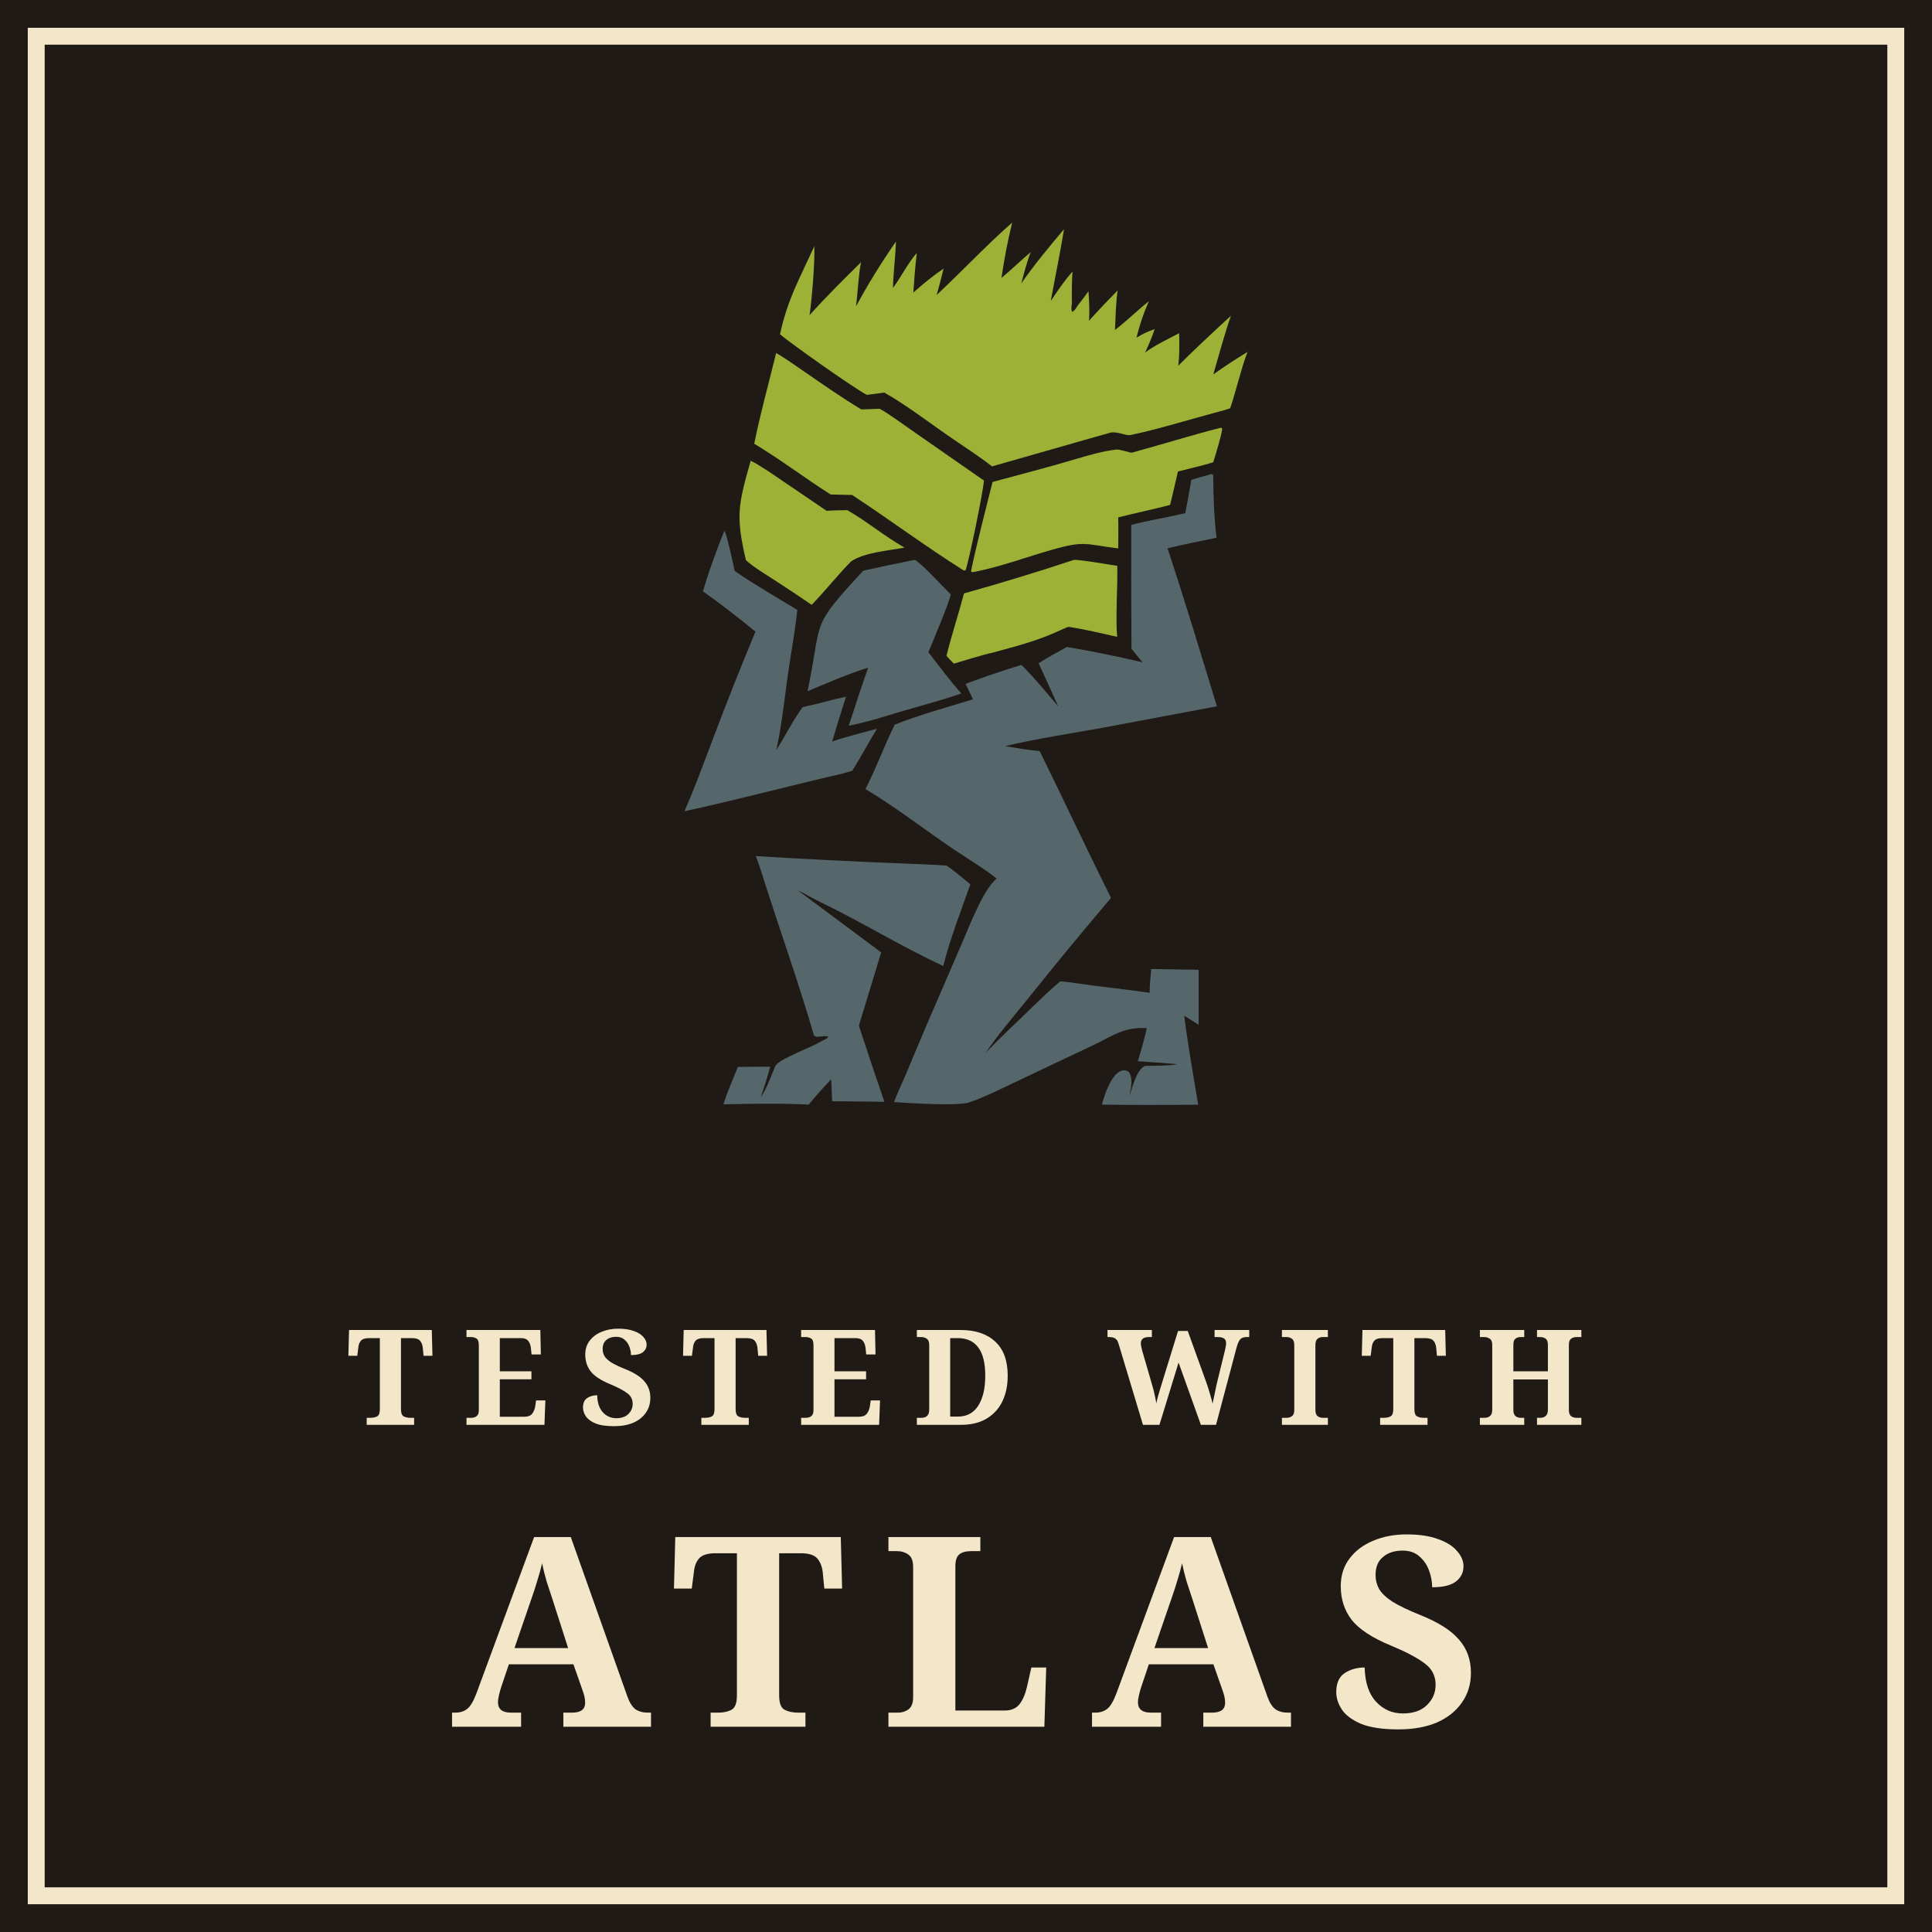
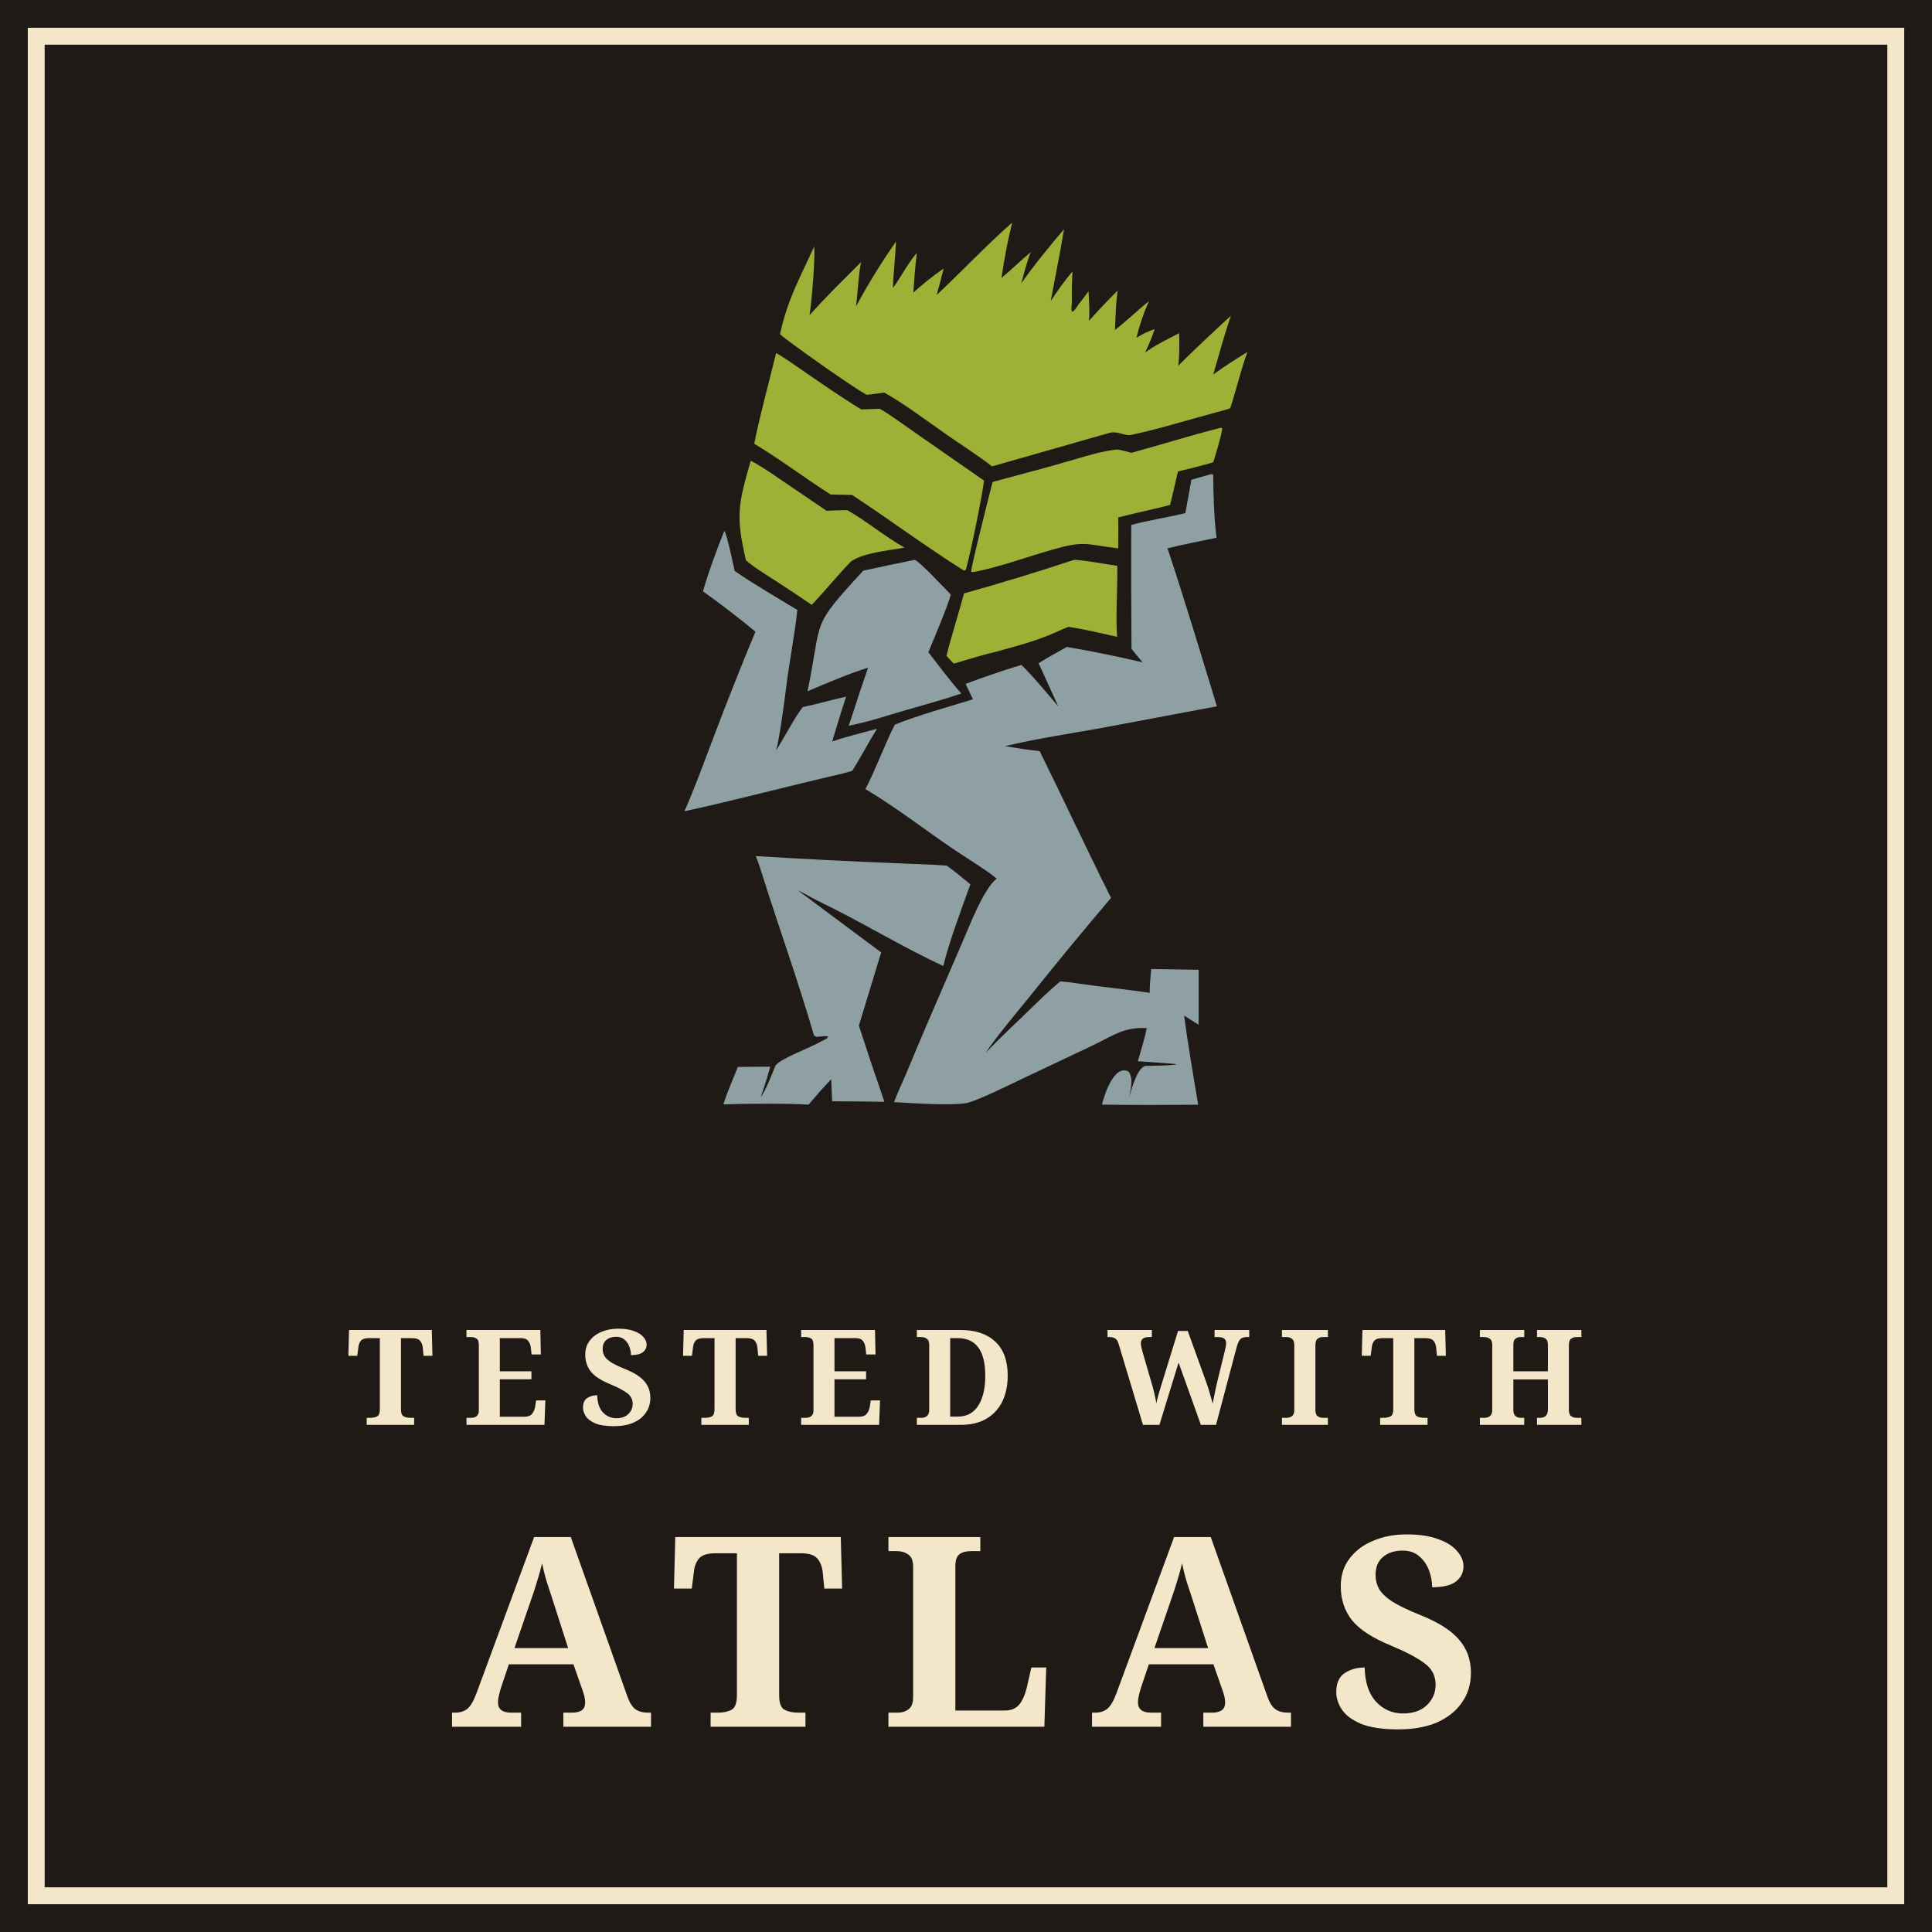
<svg xmlns="http://www.w3.org/2000/svg" width="160.00" height="160.00" viewBox="0 0 160.00 160.00" version="1.1" id="svg11">
  <defs id="defs11" />
  <rect width="160.0" height="160.0" fill="#1F1A15" id="rect1" />
  <rect x="3" y="3" width="154.0" height="154.0" fill="none" stroke="#F3E6C9" stroke-width="1.4" id="rect2" />
  <g transform="translate(54.46,16.00) scale(0.15294) translate(-348.00,-255.00)" id="g10">
-     <path fill="#56676B" d="M647.946 407.088L648.847 407.485C648.94 418.621 649.275 430.506 650.663 441.555C641.698 443.485 633.028 445.054 624.108 447.306C633.271 474.823 642.334 504.989 650.841 532.842L589.033 544.459C571.889 547.53 552.876 550.41 536.122 554.417C542.194 555.444 548.8 556.515 554.897 557.124C567.962 583.577 580.232 609.996 593.528 636.59C578.371 654.423 563.481 672.482 548.864 690.76C542.351 698.815 530.985 712.267 525.654 720.496C534.686 710.975 544.266 702.309 553.615 693.11C557.641 689.149 561.743 685.42 566.054 681.771C568.61 681.97 571.341 682.303 573.881 682.68C587.364 684.684 600.968 685.988 614.444 687.976C614.401 684.08 614.959 679.055 615.29 675.09L640.975 675.508L640.968 705.307L633.147 700.361C635.064 715.581 638.17 733.363 640.727 748.589C623.062 748.708 606.326 748.809 588.6 748.514C589.889 743.222 595.367 726.258 603.118 730.727C605.724 734.757 604.241 739.591 603.38 744.156C604.983 739.436 607.366 729.537 611.891 727.569C613.99 727.518 628.31 727.394 629.091 726.624C621.822 725.884 615.284 725.588 608.053 725.024C609.767 719.135 611.653 713.094 612.902 707.104C600.645 706.367 594.64 711.152 584.066 716.263L544.826 734.822C538.961 737.604 520.233 746.898 514.977 747.732C506.11 749.139 485.899 747.746 476.081 747.161C477.166 743.683 480.779 736.085 482.326 732.414C486.49 722.349 490.72 712.311 495.016 702.301L512.993 660.701C516.929 651.666 524.471 631.73 531.584 626.183C528.244 622.974 513.578 613.817 508.714 610.544C492.989 599.96 476.692 587.22 460.526 577.667C466.193 566.823 470.738 554.034 476.421 542.782C488.316 537.873 506.08 532.991 518.758 529.046L514.789 520.703C524.742 516.952 534.814 513.524 544.988 510.423C551.379 516.611 559.018 525.967 564.994 532.926L554.315 509.521C559.057 506.476 564.642 503.493 569.594 500.705C583.358 503.04 597.042 505.821 610.626 509.044C608.586 506.618 606.579 504.165 604.606 501.685C604.434 479.333 604.388 456.979 604.468 434.626C612.991 432.295 624.609 430.454 633.773 428.234L637.038 410.188C640.479 409.104 644.438 408.082 647.946 407.088Z" id="path2" />
+     <path fill="#8FA0A5" d="M647.946 407.088L648.847 407.485C648.94 418.621 649.275 430.506 650.663 441.555C641.698 443.485 633.028 445.054 624.108 447.306C633.271 474.823 642.334 504.989 650.841 532.842L589.033 544.459C571.889 547.53 552.876 550.41 536.122 554.417C542.194 555.444 548.8 556.515 554.897 557.124C567.962 583.577 580.232 609.996 593.528 636.59C578.371 654.423 563.481 672.482 548.864 690.76C542.351 698.815 530.985 712.267 525.654 720.496C534.686 710.975 544.266 702.309 553.615 693.11C557.641 689.149 561.743 685.42 566.054 681.771C568.61 681.97 571.341 682.303 573.881 682.68C587.364 684.684 600.968 685.988 614.444 687.976C614.401 684.08 614.959 679.055 615.29 675.09L640.975 675.508L640.968 705.307L633.147 700.361C635.064 715.581 638.17 733.363 640.727 748.589C623.062 748.708 606.326 748.809 588.6 748.514C589.889 743.222 595.367 726.258 603.118 730.727C605.724 734.757 604.241 739.591 603.38 744.156C604.983 739.436 607.366 729.537 611.891 727.569C613.99 727.518 628.31 727.394 629.091 726.624C621.822 725.884 615.284 725.588 608.053 725.024C609.767 719.135 611.653 713.094 612.902 707.104C600.645 706.367 594.64 711.152 584.066 716.263L544.826 734.822C538.961 737.604 520.233 746.898 514.977 747.732C506.11 749.139 485.899 747.746 476.081 747.161C477.166 743.683 480.779 736.085 482.326 732.414C486.49 722.349 490.72 712.311 495.016 702.301L512.993 660.701C516.929 651.666 524.471 631.73 531.584 626.183C528.244 622.974 513.578 613.817 508.714 610.544C492.989 599.96 476.692 587.22 460.526 577.667C466.193 566.823 470.738 554.034 476.421 542.782C488.316 537.873 506.08 532.991 518.758 529.046L514.789 520.703C524.742 516.952 534.814 513.524 544.988 510.423C551.379 516.611 559.018 525.967 564.994 532.926L554.315 509.521C559.057 506.476 564.642 503.493 569.594 500.705C583.358 503.04 597.042 505.821 610.626 509.044C608.586 506.618 606.579 504.165 604.606 501.685C604.434 479.333 604.388 456.979 604.468 434.626C612.991 432.295 624.609 430.454 633.773 428.234L637.038 410.188C640.479 409.104 644.438 408.082 647.946 407.088Z" id="path2" />
    <path fill="#9DB136" d="M539.993 270.92C537.576 280.81 535.647 290.812 534.212 300.89C539.653 296.354 544.616 291.456 550.063 286.894C547.895 292.332 546.46 298.182 544.919 303.844C551.391 294.445 560.77 283.077 568.082 274.493C565.997 287.32 563.231 300.516 560.892 313.366C564.476 308.021 568.383 302.209 572.661 297.435C572.359 301.761 572.172 310.124 572.35 314.408C572.198 315.967 571.741 318.058 572.516 319.254C573.868 318.681 575.072 316.448 575.967 315.123C576.496 314.72 580.625 309.052 581.324 308.112C581.644 313.38 582.008 318.831 581.577 324.091C586.618 318.492 591.799 313.022 597.115 307.685C596.145 313.711 595.951 322.828 595.656 329.066C601.917 324.261 607.703 318.529 613.988 313.522C610.88 320.625 609.195 325.882 607.279 333.262C611.157 330.93 612.991 330.1 617.195 328.563C615.467 333.559 614.177 336.529 611.972 341.295C616.738 337.607 624.911 333.669 630.417 330.812C630.534 336.394 630.676 342.956 629.905 348.449C638.821 339.482 649.129 329.95 658.458 321.347C655.18 330.622 651.662 343.558 648.905 353.128C655.363 348.475 660.613 345.182 667.44 340.936C664.326 348.703 661.109 362.551 658.033 371.466C655.8 372.269 653.207 372.955 650.875 373.57C635.323 377.676 619.822 382.654 604.088 385.944C601.429 386.5 596.713 383.684 592.966 384.722C586.426 386.532 579.728 388.491 573.208 390.332L529.075 402.932C522.675 397.806 511.952 390.915 504.914 386.023C494.556 378.823 481.557 368.975 470.729 362.96C467.598 363.425 464.458 363.83 461.312 364.174C456.04 361.835 418.032 334.915 414.284 331.362C418.396 312.354 424.873 301.312 432.826 283.749C433.301 291.544 431.496 312.991 430.277 321.057C439.142 311.149 448.748 301.673 458.204 292.329C456.854 297.897 456.333 309.709 455.435 316.276C461.978 304.186 469.199 292.475 477.064 281.2C476.781 289.463 475.669 297.849 475.431 306.346C479.868 300.345 483.3 293.236 488.349 287.341C487.481 294.807 486.962 301.277 486.469 308.806C491.963 303.937 496.846 299.944 502.88 295.787C501.725 300.587 500.468 305.361 499.11 310.107C512.682 297.43 526.422 282.783 539.993 270.92Z" id="path3" />
-     <path fill="#56676B" d="M401.164 613.951C426.564 615.508 451.98 616.798 477.407 617.821C486.21 618.26 495.848 618.393 504.543 619.107C508.885 622.129 513.247 625.871 517.362 629.248C512.814 641.914 505.744 660.651 502.69 673.45C479.957 662.974 457.713 649.158 435.05 638.324C431.318 636.539 427.63 634.193 423.922 632.475L469.065 666.103L456.979 705.77C461.468 719.555 466.081 733.3 470.815 747.003C461.383 746.835 451.95 746.745 442.517 746.734L441.998 734.816C437.76 739.239 433.683 743.813 429.775 748.529C416.118 747.766 397.634 747.989 383.649 748.381C385.516 742.065 388.955 734.424 391.479 728.13C397.312 728.039 403.146 727.995 408.98 727.998C407.329 733.953 405.937 738.581 403.845 744.388C406.371 741.465 410.16 731.419 411.813 727.426C414.727 723.35 430.51 717.925 436.558 714.258C438.078 713.541 439.355 713.126 440.444 711.873C439.19 711.156 438.425 711.515 436.685 711.603C434.21 711.764 434.353 712.173 432.69 711.107C424.18 681.743 413.655 652.631 404.483 623.438C403.549 620.464 402.358 616.818 401.164 613.951Z" id="path4" />
+     <path fill="#8FA0A5" d="M401.164 613.951C426.564 615.508 451.98 616.798 477.407 617.821C486.21 618.26 495.848 618.393 504.543 619.107C508.885 622.129 513.247 625.871 517.362 629.248C512.814 641.914 505.744 660.651 502.69 673.45C479.957 662.974 457.713 649.158 435.05 638.324C431.318 636.539 427.63 634.193 423.922 632.475L469.065 666.103L456.979 705.77C461.468 719.555 466.081 733.3 470.815 747.003C461.383 746.835 451.95 746.745 442.517 746.734L441.998 734.816C437.76 739.239 433.683 743.813 429.775 748.529C416.118 747.766 397.634 747.989 383.649 748.381C385.516 742.065 388.955 734.424 391.479 728.13C397.312 728.039 403.146 727.995 408.98 727.998C407.329 733.953 405.937 738.581 403.845 744.388C406.371 741.465 410.16 731.419 411.813 727.426C414.727 723.35 430.51 717.925 436.558 714.258C438.078 713.541 439.355 713.126 440.444 711.873C439.19 711.156 438.425 711.515 436.685 711.603C434.21 711.764 434.353 712.173 432.69 711.107C424.18 681.743 413.655 652.631 404.483 623.438C403.549 620.464 402.358 616.818 401.164 613.951Z" id="path4" />
    <path fill="#9DB136" d="M412.173 341.603C414.834 342.749 424.843 349.846 427.769 351.855C437.997 358.876 447.611 365.636 458.274 372.072L468.277 371.743C472.503 373.932 483.14 381.679 487.696 384.85L524.743 410.621C524.127 417.306 516.785 453.485 514.759 459.184L513.781 459.289C493.891 446.86 473.269 431.473 453.317 418.41L441.706 418.151C427.736 409.319 414.932 399.426 400.313 390.658C403.815 373.521 408.076 358.396 412.173 341.603Z" id="path5" />
-     <path fill="#56676B" d="M384.152 437.83C385.526 439.581 388.938 456.006 389.741 459.55C399.459 466.365 413.309 474.339 423.655 480.676C422.321 493.545 419.33 508.739 417.717 521.845C416.744 529.753 414.097 549.751 412.181 556.713C416.374 550.084 422.183 538.965 426.567 533.266C434.526 531.643 442.112 529.3 450.034 527.62C447.433 535.694 444.926 543.799 442.514 551.932C449.019 549.553 459.829 546.911 466.789 544.993C462.176 552.448 458.202 560.181 453.39 567.763L448.375 569.216C419.864 575.724 390.935 583.537 362.543 589.667C368.15 576.993 373.671 561.767 378.613 548.764C385.76 529.866 393.216 511.086 400.977 492.432C393.743 486.342 380.323 475.998 372.583 470.603C374.965 461.842 380.665 446.189 384.152 437.83Z" id="path6" />
+     <path fill="#8FA0A5" d="M384.152 437.83C385.526 439.581 388.938 456.006 389.741 459.55C399.459 466.365 413.309 474.339 423.655 480.676C422.321 493.545 419.33 508.739 417.717 521.845C416.744 529.753 414.097 549.751 412.181 556.713C416.374 550.084 422.183 538.965 426.567 533.266C434.526 531.643 442.112 529.3 450.034 527.62C447.433 535.694 444.926 543.799 442.514 551.932C449.019 549.553 459.829 546.911 466.789 544.993C462.176 552.448 458.202 560.181 453.39 567.763L448.375 569.216C419.864 575.724 390.935 583.537 362.543 589.667C368.15 576.993 373.671 561.767 378.613 548.764C385.76 529.866 393.216 511.086 400.977 492.432C393.743 486.342 380.323 475.998 372.583 470.603C374.965 461.842 380.665 446.189 384.152 437.83Z" id="path6" />
    <path fill="#9DB136" d="M652.697 382.055L653.362 382.03L653.755 382.715C652.864 387.875 650.469 395.502 648.89 400.667C643.951 402.346 635.166 404.267 629.752 405.695C628.289 411.811 627.085 417.642 625.503 423.804C616.292 426.241 606.712 428.159 597.403 430.555C597.573 435.996 597.443 441.858 597.421 447.333C579.579 445.173 579.597 442.937 561.493 448.091C548.46 451.802 531.961 457.82 519.056 460.113C518.412 460.241 518.838 460.199 517.777 459.994C517.417 458.458 528.234 415.84 529.39 411.358C544.519 407.237 559.687 403.379 574.724 398.874C581.697 396.784 589.16 394.646 596.371 393.82C597.868 393.649 602.856 395.122 604.532 395.569C620.736 391.149 636.21 386.288 652.697 382.055Z" id="path7" />
-     <path fill="#56676B" d="M486.635 453.639L487.363 453.607C490.652 455.147 503.189 468.767 506.776 472.317C504.573 480.16 497.878 495.448 494.625 503.58C500.121 510.629 506.586 519.362 512.47 525.896C499.274 530.439 485.31 533.856 471.975 538.033C465.374 540.101 458.244 541.993 451.471 543.377L453.378 537.679C456.137 529.065 459.001 520.485 461.969 511.941C452.285 514.845 438.547 520.723 429.187 524.688C437.537 484.628 430.138 491.093 459.371 459.39C468.445 457.409 477.534 455.492 486.635 453.639Z" id="path8" />
+     <path fill="#8FA0A5" d="M486.635 453.639L487.363 453.607C490.652 455.147 503.189 468.767 506.776 472.317C504.573 480.16 497.878 495.448 494.625 503.58C500.121 510.629 506.586 519.362 512.47 525.896C499.274 530.439 485.31 533.856 471.975 538.033C465.374 540.101 458.244 541.993 451.471 543.377L453.378 537.679C456.137 529.065 459.001 520.485 461.969 511.941C452.285 514.845 438.547 520.723 429.187 524.688C437.537 484.628 430.138 491.093 459.371 459.39C468.445 457.409 477.534 455.492 486.635 453.639Z" id="path8" />
    <path fill="#9DB136" d="M398.414 399.869C403.295 402.243 410.499 407.297 415.096 410.407L439.513 426.979C443.281 426.725 446.911 426.688 450.686 426.631C459.951 431.732 471.242 441.027 481.691 446.9C473.249 448.542 459.691 449.544 452.766 454.388C445.83 461.382 438.721 470.385 431.444 477.905C424.755 473.314 417.998 468.823 411.175 464.432C406.88 461.643 399.383 457.081 395.816 453.714C390.259 429.742 391.584 423.86 398.414 399.869Z" id="path9" />
    <path fill="#9DB136" d="M573.4 453.57C576.686 453.304 592.348 456.163 596.925 456.785C597.165 467.774 595.892 485.219 596.864 495.226C588.588 493.426 578.594 490.935 570.401 489.82C568.304 490.615 565.96 491.678 563.906 492.616C552.789 497.694 540.901 500.61 529.149 503.854C524.62 504.734 513.443 508.305 508.438 509.717C507.137 508.566 505.622 506.811 504.421 505.501C507.165 494.373 510.963 482.949 513.906 471.709C533.878 466.134 553.715 460.086 573.4 453.57Z" id="path10" />
  </g>
  <path d="m 30.369,118 v -0.583 h 0.308 q 0.341,0 0.561,-0.121 0.22,-0.121 0.22,-0.594 v -5.885 h -0.88 q -0.495,0 -0.682,0.209 -0.187,0.209 -0.22,0.572 l -0.088,0.682 h -0.737 l 0.055,-2.134 h 6.853 l 0.055,2.134 h -0.737 l -0.066,-0.682 q -0.044,-0.363 -0.231,-0.572 -0.187,-0.209 -0.682,-0.209 h -0.891 v 5.885 q 0,0.473 0.22,0.594 0.231,0.121 0.561,0.121 h 0.308 V 118 Z m 8.263,0 v -0.583 h 0.385 q 0.286,0 0.462,-0.143 0.176,-0.143 0.176,-0.484 v -5.379 q 0,-0.451 -0.198,-0.561 -0.187,-0.121 -0.451,-0.121 h -0.374 v -0.583 h 6.116 l 0.044,2.024 h -0.77 l -0.055,-0.517 q -0.044,-0.407 -0.231,-0.616 -0.176,-0.22 -0.605,-0.22 h -1.738 v 2.75 h 2.618 v 0.66 h -2.618 v 3.102 h 2.035 q 0.429,0 0.627,-0.231 0.198,-0.242 0.264,-0.605 l 0.077,-0.517 h 0.77 l -0.077,2.024 z m 12.223,0.11 q -0.979,0 -1.551,-0.231 -0.561,-0.242 -0.792,-0.594 -0.231,-0.352 -0.231,-0.715 0,-0.561 0.352,-0.792 0.352,-0.231 0.825,-0.231 0.022,0.935 0.473,1.419 0.451,0.484 1.111,0.484 0.638,0 0.99,-0.341 0.363,-0.352 0.363,-0.847 0,-0.561 -0.462,-0.891 -0.451,-0.341 -1.375,-0.726 -1.155,-0.473 -1.628,-1.056 -0.462,-0.594 -0.462,-1.408 0,-0.671 0.363,-1.144 0.363,-0.484 0.979,-0.737 0.616,-0.264 1.386,-0.264 0.792,0 1.309,0.198 0.528,0.187 0.781,0.495 0.264,0.297 0.264,0.627 0,0.385 -0.308,0.627 -0.308,0.242 -0.99,0.242 0,-0.352 -0.132,-0.704 -0.132,-0.352 -0.407,-0.583 -0.264,-0.231 -0.682,-0.231 -0.506,0 -0.814,0.264 -0.308,0.253 -0.308,0.748 0,0.308 0.143,0.572 0.154,0.264 0.55,0.528 0.407,0.253 1.144,0.55 1.133,0.451 1.617,1.023 0.495,0.561 0.495,1.375 0,0.704 -0.374,1.232 -0.363,0.528 -1.034,0.825 -0.671,0.286 -1.595,0.286 z M 58.084,118 v -0.583 h 0.308 q 0.341,0 0.561,-0.121 0.22,-0.121 0.22,-0.594 v -5.885 h -0.88 q -0.495,0 -0.682,0.209 -0.187,0.209 -0.22,0.572 l -0.088,0.682 h -0.737 l 0.055,-2.134 h 6.853 l 0.055,2.134 h -0.737 l -0.066,-0.682 q -0.044,-0.363 -0.231,-0.572 -0.187,-0.209 -0.682,-0.209 h -0.891 v 5.885 q 0,0.473 0.22,0.594 0.231,0.121 0.561,0.121 h 0.308 V 118 Z m 8.263,0 v -0.583 h 0.385 q 0.286,0 0.462,-0.143 0.176,-0.143 0.176,-0.484 v -5.379 q 0,-0.451 -0.198,-0.561 -0.187,-0.121 -0.451,-0.121 h -0.374 v -0.583 h 6.116 l 0.044,2.024 h -0.77 l -0.055,-0.517 q -0.044,-0.407 -0.231,-0.616 -0.176,-0.22 -0.605,-0.22 h -1.738 v 2.75 h 2.618 v 0.66 h -2.618 v 3.102 h 2.035 q 0.429,0 0.627,-0.231 0.198,-0.242 0.264,-0.605 l 0.077,-0.517 h 0.77 l -0.077,2.024 z m 9.583,0 v -0.583 h 0.396 q 0.275,0 0.451,-0.154 0.176,-0.165 0.176,-0.528 v -5.346 q 0,-0.385 -0.198,-0.517 -0.187,-0.143 -0.473,-0.143 h -0.352 v -0.583 h 3.641 q 1.815,0 2.849,0.957 1.034,0.957 1.034,2.827 0,1.199 -0.44,2.123 -0.44,0.913 -1.309,1.43 -0.858,0.517 -2.134,0.517 z m 3.377,-0.682 q 1.133,0 1.705,-0.902 0.583,-0.913 0.583,-2.486 0,-1.573 -0.583,-2.343 -0.572,-0.77 -1.694,-0.77 h -0.627 v 6.501 z m 13.336,-6.006 q -0.099,-0.352 -0.286,-0.462 -0.176,-0.121 -0.495,-0.121 h -0.143 v -0.583 h 3.674 v 0.583 h -0.253 q -0.66,0 -0.66,0.528 0,0.088 0.033,0.264 0.033,0.176 0.077,0.33 l 0.737,2.541 q 0.088,0.275 0.176,0.616 0.088,0.33 0.154,0.66 0.077,0.319 0.099,0.561 0.077,-0.352 0.165,-0.66 0.088,-0.319 0.187,-0.638 l 1.452,-4.708 h 0.803 l 1.518,4.202 q 0.187,0.517 0.33,1.034 0.154,0.506 0.209,0.792 0.088,-0.396 0.198,-0.946 0.11,-0.561 0.242,-1.089 l 0.583,-2.376 q 0.033,-0.132 0.066,-0.319 0.033,-0.187 0.033,-0.275 0,-0.286 -0.176,-0.396 -0.165,-0.121 -0.528,-0.121 h -0.253 v -0.583 h 2.871 v 0.583 h -0.209 q -0.319,0 -0.506,0.154 -0.176,0.154 -0.33,0.704 l -1.705,6.413 h -1.254 l -1.848,-5.159 -1.584,5.159 h -1.364 z M 106.164,118 v -0.583 h 0.396 q 0.242,0 0.429,-0.132 0.198,-0.143 0.198,-0.506 V 111.4 q 0,-0.396 -0.198,-0.528 -0.187,-0.143 -0.429,-0.143 h -0.396 v -0.583 h 3.806 v 0.583 h -0.418 q -0.264,0 -0.44,0.143 -0.176,0.143 -0.176,0.539 v 5.357 q 0,0.363 0.176,0.506 0.187,0.143 0.44,0.143 h 0.418 V 118 Z m 8.131,0 v -0.583 h 0.308 q 0.341,0 0.561,-0.121 0.22,-0.121 0.22,-0.594 v -5.885 h -0.88 q -0.495,0 -0.682,0.209 -0.187,0.209 -0.22,0.572 l -0.088,0.682 h -0.737 l 0.055,-2.134 h 6.853 l 0.055,2.134 h -0.737 l -0.066,-0.682 q -0.044,-0.363 -0.231,-0.572 -0.187,-0.209 -0.682,-0.209 h -0.891 v 5.885 q 0,0.473 0.22,0.594 0.231,0.121 0.561,0.121 h 0.308 V 118 Z m 8.263,0 v -0.583 h 0.396 q 0.275,0 0.451,-0.154 0.176,-0.154 0.176,-0.495 v -5.39 q 0,-0.374 -0.198,-0.506 -0.198,-0.143 -0.484,-0.143 h -0.341 v -0.583 h 3.674 v 0.583 h -0.297 q -0.264,0 -0.44,0.143 -0.165,0.132 -0.165,0.495 v 2.2 h 2.86 v -2.178 q 0,-0.385 -0.176,-0.517 -0.176,-0.143 -0.473,-0.143 h -0.253 v -0.583 h 3.674 v 0.583 h -0.407 q -0.264,0 -0.451,0.143 -0.176,0.132 -0.176,0.517 v 5.39 q 0,0.341 0.176,0.495 0.187,0.143 0.451,0.143 h 0.407 V 118 h -3.674 v -0.583 h 0.264 q 0.286,0 0.462,-0.154 0.176,-0.165 0.176,-0.539 v -2.486 h -2.86 v 2.53 q 0,0.341 0.165,0.495 0.176,0.154 0.44,0.154 h 0.297 V 118 Z" id="text10" style="font-weight:700;font-size:11px;font-family:'Noto Serif';letter-spacing:2.4;text-anchor:middle;fill:#f3e6c9" aria-label="TESTED WITH" />
  <path d="m 37.436,143 v -1.166 h 0.264 q 0.594,0 0.99,-0.308 0.396,-0.308 0.77,-1.298 l 4.774,-12.936 h 3.036 l 4.686,13.2 q 0.264,0.748 0.66,1.056 0.418,0.286 1.034,0.286 h 0.264 V 143 h -7.26 v -1.166 h 0.726 q 0.484,0 0.77,-0.176 0.308,-0.198 0.308,-0.66 0,-0.264 -0.066,-0.528 -0.066,-0.264 -0.132,-0.44 l -0.77,-2.2 h -5.346 l -0.638,1.892 q -0.088,0.264 -0.176,0.638 -0.088,0.352 -0.088,0.616 0,0.858 1.078,0.858 h 0.836 V 143 Z m 5.17,-6.512 h 4.444 l -1.298,-4.048 q -0.242,-0.748 -0.484,-1.474 -0.22,-0.748 -0.374,-1.496 -0.176,0.748 -0.396,1.43 -0.198,0.682 -0.462,1.43 z M 58.85,143 v -1.166 h 0.616 q 0.682,0 1.122,-0.242 0.44,-0.242 0.44,-1.188 v -11.77 h -1.76 q -0.99,0 -1.364,0.418 -0.374,0.418 -0.44,1.144 l -0.176,1.364 h -1.474 l 0.11,-4.268 h 13.706 l 0.11,4.268 h -1.474 l -0.132,-1.364 q -0.088,-0.726 -0.462,-1.144 -0.374,-0.418 -1.364,-0.418 h -1.782 v 11.77 q 0,0.946 0.44,1.188 0.462,0.242 1.122,0.242 h 0.616 V 143 Z m 14.726,0 v -1.166 h 0.792 q 0.484,0 0.858,-0.264 0.396,-0.286 0.396,-1.012 v -10.78 q 0,-0.77 -0.396,-1.034 -0.396,-0.286 -0.946,-0.286 h -0.704 v -1.166 h 7.612 v 1.166 h -0.748 q -0.66,0 -0.99,0.264 -0.33,0.264 -0.33,0.99 v 11.946 h 4.092 q 0.77,0 1.188,-0.484 0.418,-0.506 0.638,-1.43 l 0.374,-1.65 h 1.232 l -0.154,4.906 z m 16.86,0 v -1.166 h 0.264 q 0.594,0 0.99,-0.308 0.396,-0.308 0.77,-1.298 l 4.774,-12.936 h 3.036 l 4.686,13.2 q 0.264,0.748 0.66,1.056 0.418,0.286 1.034,0.286 h 0.264 V 143 h -7.26 v -1.166 h 0.726 q 0.484,0 0.77,-0.176 0.308,-0.198 0.308,-0.66 0,-0.264 -0.066,-0.528 -0.066,-0.264 -0.132,-0.44 l -0.77,-2.2 h -5.346 l -0.638,1.892 q -0.088,0.264 -0.176,0.638 -0.088,0.352 -0.088,0.616 0,0.858 1.078,0.858 h 0.836 V 143 Z m 5.17,-6.512 h 4.444 l -1.298,-4.048 q -0.242,-0.748 -0.484,-1.474 -0.22,-0.748 -0.374,-1.496 -0.176,0.748 -0.396,1.43 -0.198,0.682 -0.462,1.43 z M 115.81,143.22 q -1.958,0 -3.102,-0.462 -1.122,-0.484 -1.584,-1.188 -0.462,-0.704 -0.462,-1.43 0,-1.122 0.704,-1.584 0.704,-0.462 1.65,-0.462 0.044,1.87 0.946,2.838 0.902,0.968 2.222,0.968 1.276,0 1.98,-0.682 0.726,-0.704 0.726,-1.694 0,-1.122 -0.924,-1.782 -0.902,-0.682 -2.75,-1.452 -2.31,-0.946 -3.256,-2.112 -0.924,-1.188 -0.924,-2.816 0,-1.342 0.726,-2.288 0.726,-0.968 1.958,-1.474 1.232,-0.528 2.772,-0.528 1.584,0 2.618,0.396 1.056,0.374 1.562,0.99 0.528,0.594 0.528,1.254 0,0.77 -0.616,1.254 -0.616,0.484 -1.98,0.484 0,-0.704 -0.264,-1.408 -0.264,-0.704 -0.814,-1.166 -0.528,-0.462 -1.364,-0.462 -1.012,0 -1.628,0.528 -0.616,0.506 -0.616,1.496 0,0.616 0.286,1.144 0.308,0.528 1.1,1.056 0.814,0.506 2.288,1.1 2.266,0.902 3.234,2.046 0.99,1.122 0.99,2.75 0,1.408 -0.748,2.464 -0.726,1.056 -2.068,1.65 -1.342,0.572 -3.19,0.572 z" id="text11" style="font-weight:700;font-size:22px;font-family:'Noto Serif';letter-spacing:3;text-anchor:middle;fill:#f3e6c9" aria-label="ATLAS" />
</svg>
